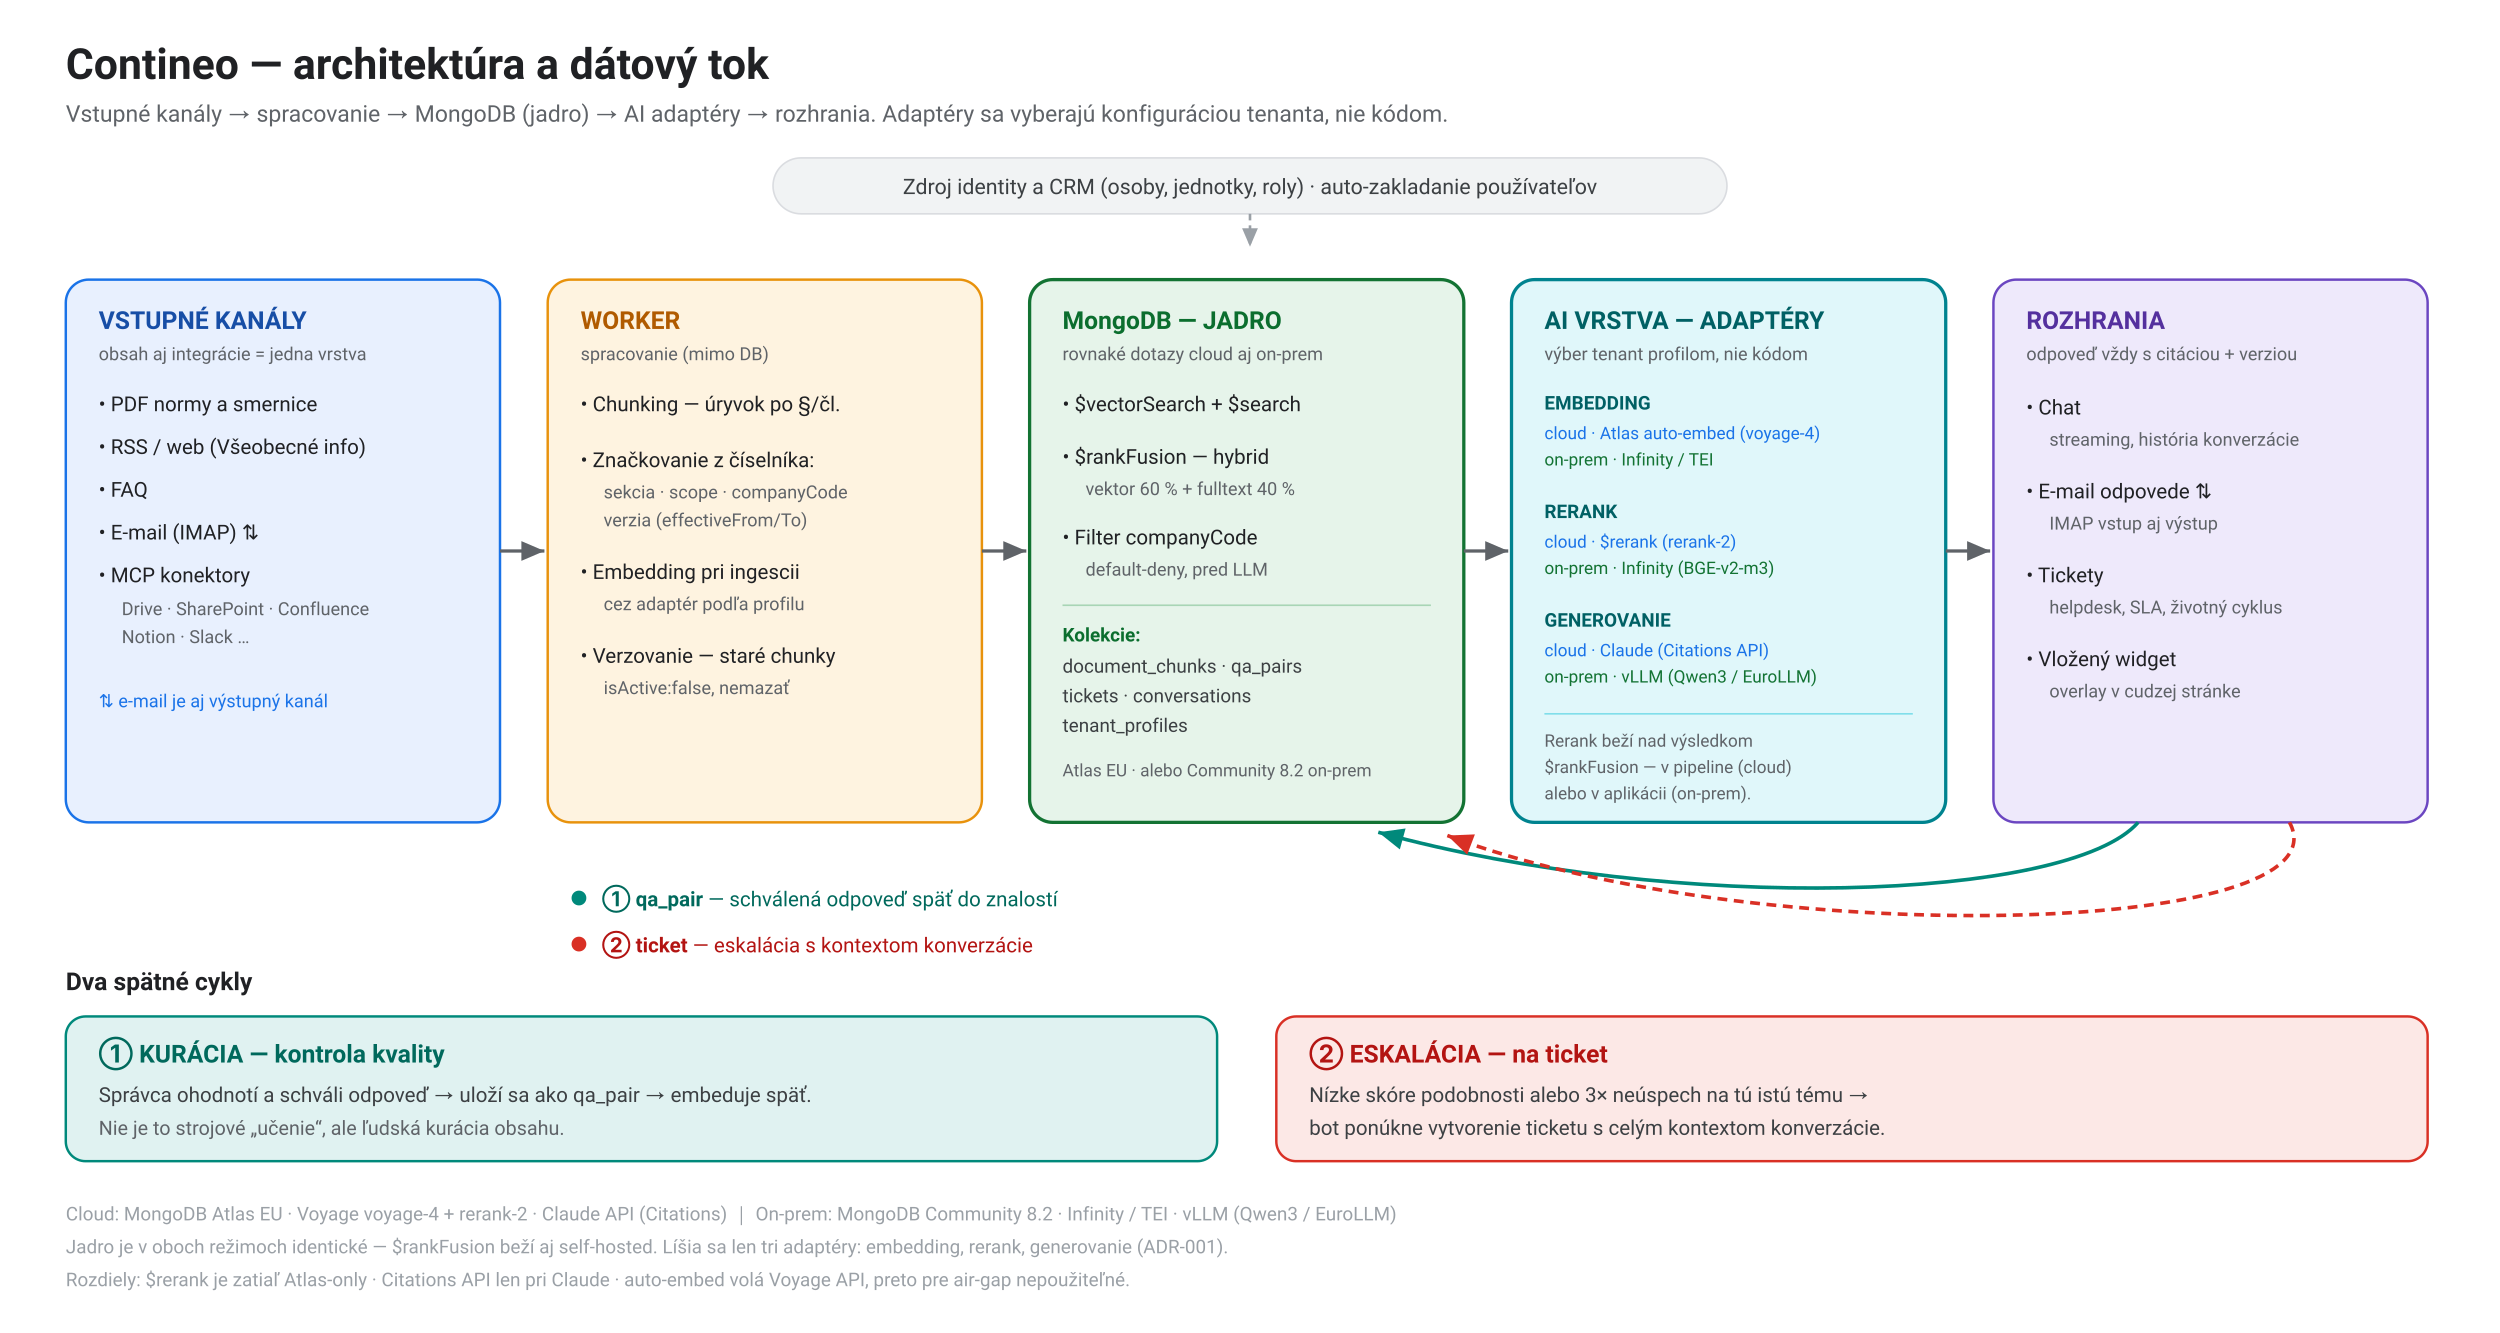
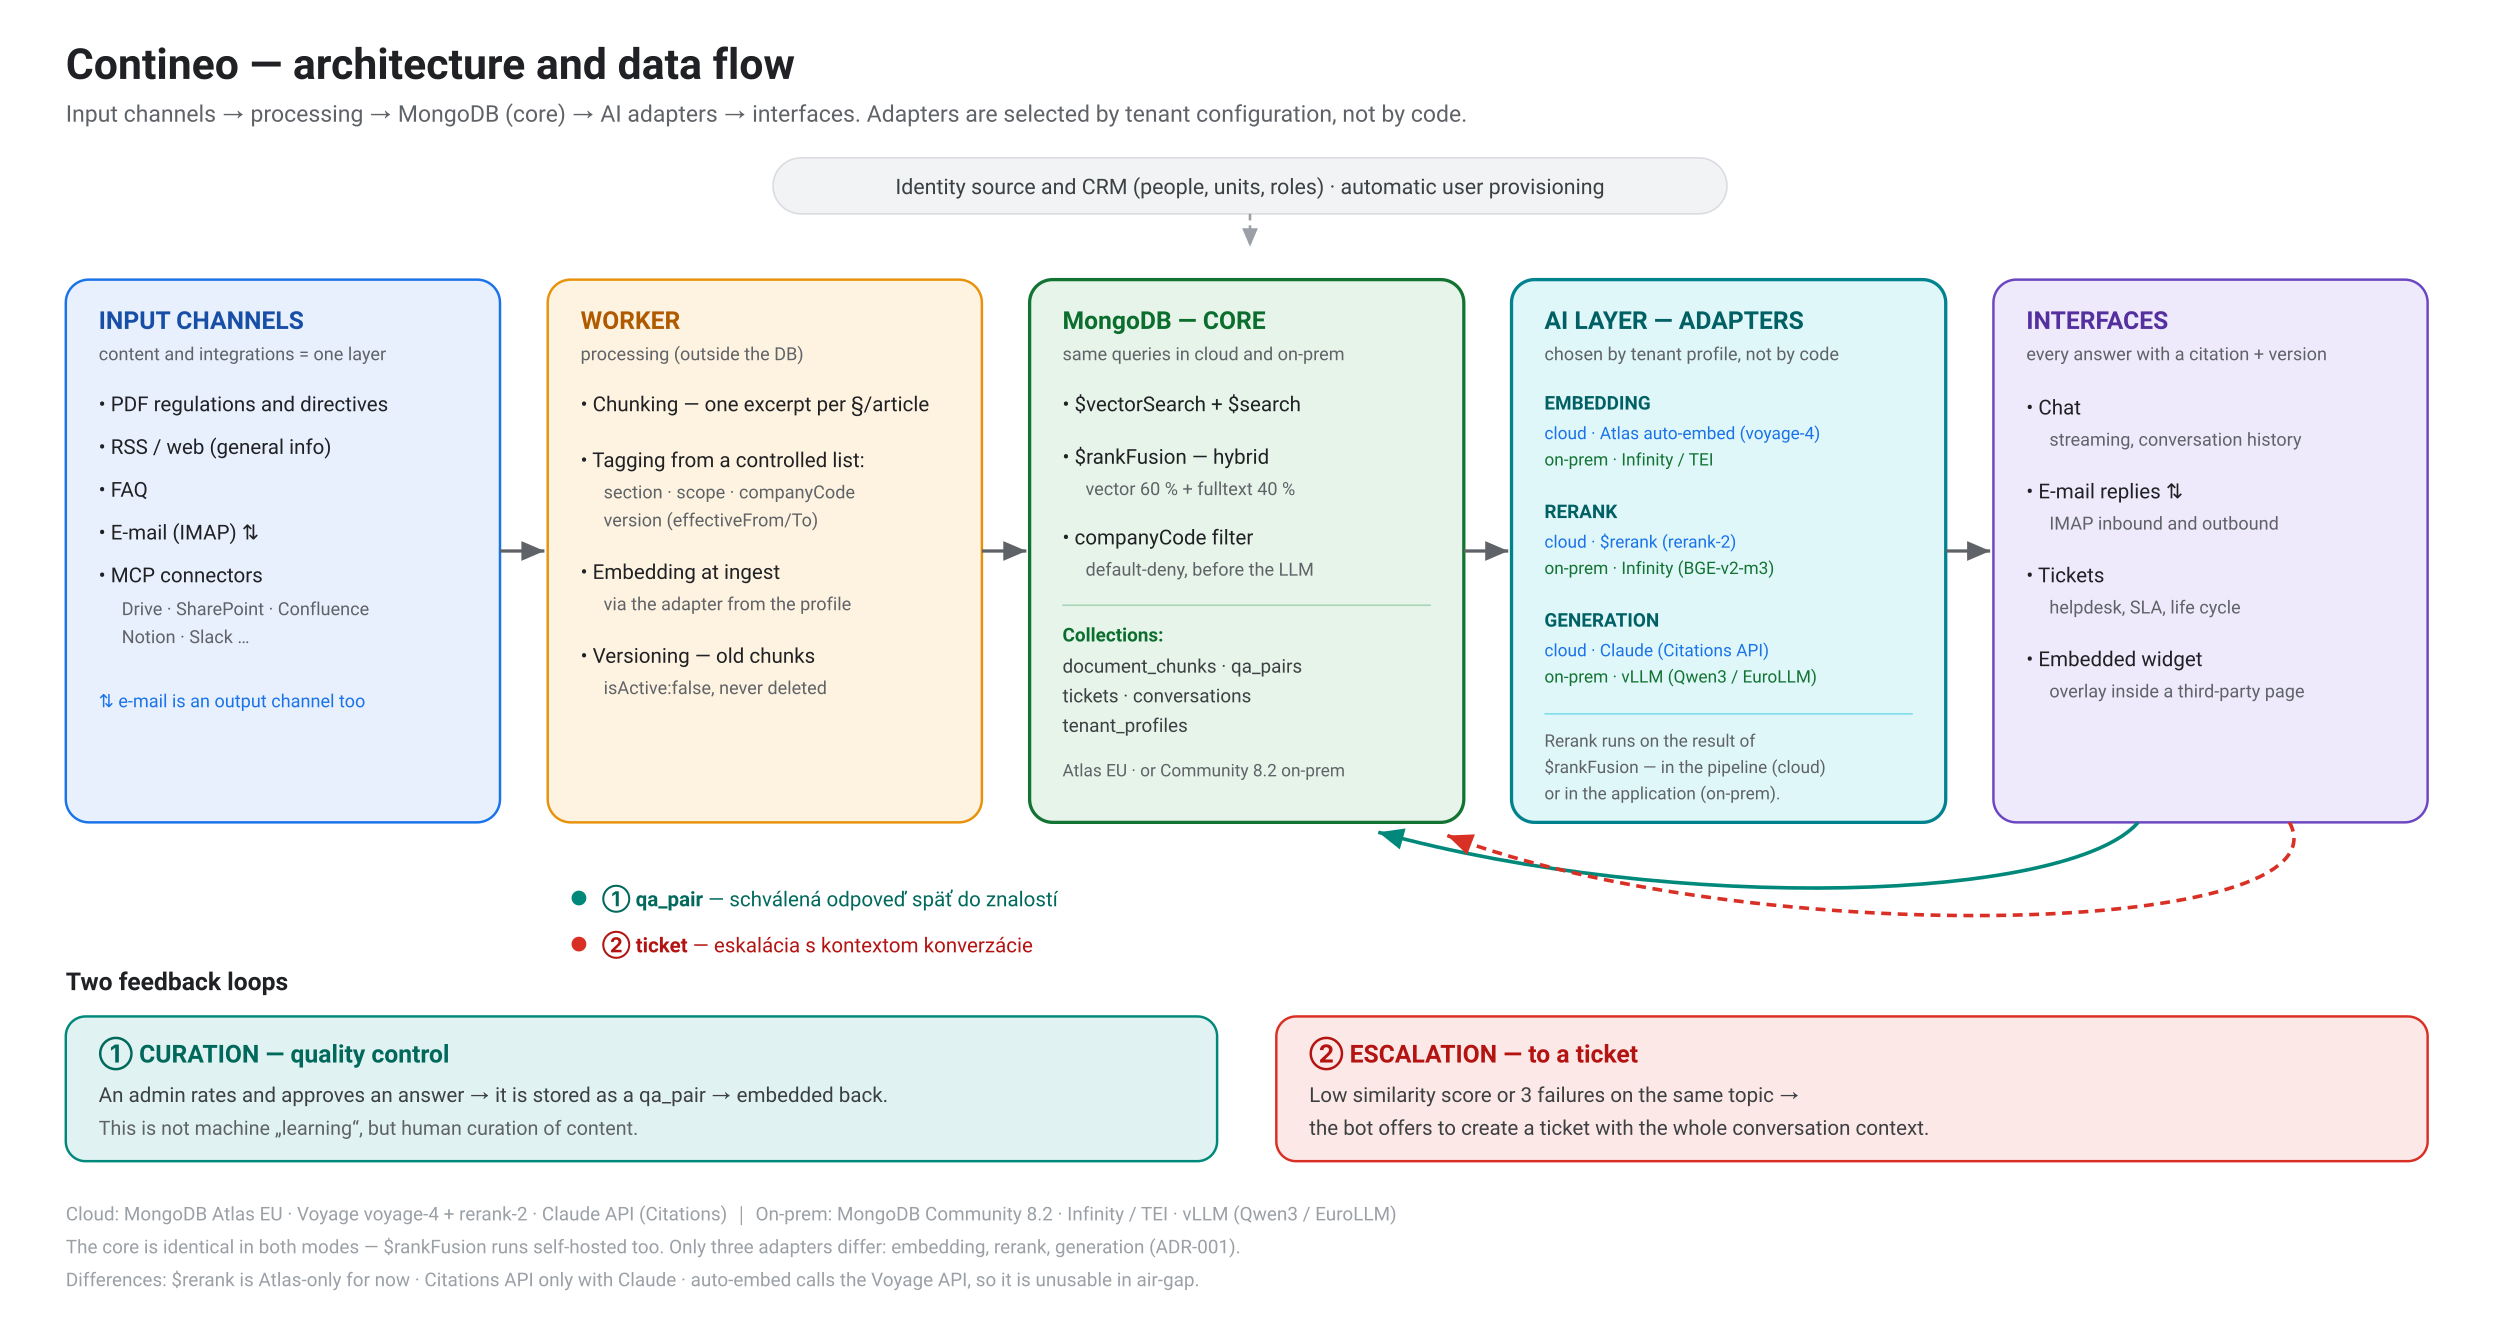
<svg xmlns="http://www.w3.org/2000/svg" viewBox="0 0 1520 810" font-family="-apple-system, Segoe UI, Roboto, Helvetica, Arial, sans-serif">
  <defs>
    <marker id="arrow" markerWidth="10" markerHeight="10" refX="7" refY="3" orient="auto" markerUnits="strokeWidth">
      <path d="M0,0 L7,3 L0,6 Z" fill="#5f6368" />
    </marker>
    <marker id="arrowTeal" markerWidth="10" markerHeight="10" refX="7" refY="3" orient="auto" markerUnits="strokeWidth">
      <path d="M0,0 L7,3 L0,6 Z" fill="#00897B" />
    </marker>
    <marker id="arrowRed" markerWidth="10" markerHeight="10" refX="7" refY="3" orient="auto" markerUnits="strokeWidth">
      <path d="M0,0 L7,3 L0,6 Z" fill="#D93025" />
    </marker>
    <marker id="arrowGray" markerWidth="10" markerHeight="10" refX="7" refY="3" orient="auto" markerUnits="strokeWidth">
      <path d="M0,0 L7,3 L0,6 Z" fill="#9aa0a6" />
    </marker>
    <marker id="arrowBack" markerWidth="10" markerHeight="10" refX="7" refY="3" orient="auto" markerUnits="strokeWidth">
      <path d="M0,0 L7,3 L0,6 Z" fill="#00838F" />
    </marker>
  </defs>
-   <text x="40" y="48" font-size="26" font-weight="700" fill="#202124">Contineo — architektúra a dátový tok</text>
-   <text x="40" y="74" font-size="14" fill="#5f6368">Vstupné kanály → spracovanie → MongoDB (jadro) → AI adaptéry → rozhrania. Adaptéry sa vyberajú konfiguráciou tenanta, nie kódom.</text>
+   <text x="40" y="48" font-size="26" font-weight="700" fill="#202124">Contineo — architecture and data flow</text>
+   <text x="40" y="74" font-size="14" fill="#5f6368">Input channels → processing → MongoDB (core) → AI adapters → interfaces. Adapters are selected by tenant configuration, not by code.</text>
  <rect x="470" y="96" width="580" height="34" rx="17" fill="#F1F3F4" stroke="#dadce0" />
-   <text x="760" y="118" font-size="13" fill="#3c4043" text-anchor="middle">Zdroj identity a CRM (osoby, jednotky, roly) · auto-zakladanie používateľov</text>
+   <text x="760" y="118" font-size="13" fill="#3c4043" text-anchor="middle">Identity source and CRM (people, units, roles) · automatic user provisioning</text>
  <path d="M760,130 L760,150" stroke="#9aa0a6" stroke-width="1.6" stroke-dasharray="4 3" marker-end="url(#arrowGray)" />
  <rect x="40" y="170" width="264" height="330" rx="14" fill="#E8F0FE" stroke="#1A73E8" stroke-width="1.5" />
-   <text x="60" y="200" font-size="15" font-weight="700" fill="#174EA6">VSTUPNÉ KANÁLY</text>
-   <text x="60" y="219" font-size="11" fill="#5f6368">obsah aj integrácie = jedna vrstva</text>
+   <text x="60" y="200" font-size="15" font-weight="700" fill="#174EA6">INPUT CHANNELS</text>
+   <text x="60" y="219" font-size="11" fill="#5f6368">content and integrations = one layer</text>
  <g font-size="12.5" fill="#202124">
-     <text x="60" y="250">• PDF normy a smernice</text>
-     <text x="60" y="276">• RSS / web (Všeobecné info)</text>
+     <text x="60" y="250">• PDF regulations and directives</text>
+     <text x="60" y="276">• RSS / web (general info)</text>
    <text x="60" y="302">• FAQ</text>
    <text x="60" y="328">• E-mail (IMAP)  ⇅</text>
-     <text x="60" y="354">• MCP konektory</text>
+     <text x="60" y="354">• MCP connectors</text>
    <text x="74" y="374" font-size="11" fill="#5f6368">Drive · SharePoint · Confluence</text>
    <text x="74" y="391" font-size="11" fill="#5f6368">Notion · Slack …</text>
  </g>
-   <text x="60" y="430" font-size="11" fill="#1A73E8">⇅ e-mail je aj výstupný kanál</text>
+   <text x="60" y="430" font-size="11" fill="#1A73E8">⇅ e-mail is an output channel too</text>
  <rect x="333" y="170" width="264" height="330" rx="14" fill="#FEF3E0" stroke="#E8920C" stroke-width="1.5" />
  <text x="353" y="200" font-size="15" font-weight="700" fill="#B05A00">WORKER</text>
-   <text x="353" y="219" font-size="11" fill="#5f6368">spracovanie (mimo DB)</text>
+   <text x="353" y="219" font-size="11" fill="#5f6368">processing (outside the DB)</text>
  <g font-size="12.5" fill="#202124">
-     <text x="353" y="250">• Chunking — úryvok po §/čl.</text>
-     <text x="353" y="284">• Značkovanie z číselníka:</text>
-     <text x="367" y="303" font-size="11" fill="#5f6368">sekcia · scope · companyCode</text>
-     <text x="367" y="320" font-size="11" fill="#5f6368">verzia (effectiveFrom/To)</text>
-     <text x="353" y="352">• Embedding pri ingescii</text>
-     <text x="367" y="371" font-size="11" fill="#5f6368">cez adaptér podľa profilu</text>
-     <text x="353" y="403">• Verzovanie — staré chunky</text>
-     <text x="367" y="422" font-size="11" fill="#5f6368">isActive:false, nemazať</text>
+     <text x="353" y="250">• Chunking — one excerpt per §/article</text>
+     <text x="353" y="284">• Tagging from a controlled list:</text>
+     <text x="367" y="303" font-size="11" fill="#5f6368">section · scope · companyCode</text>
+     <text x="367" y="320" font-size="11" fill="#5f6368">version (effectiveFrom/To)</text>
+     <text x="353" y="352">• Embedding at ingest</text>
+     <text x="367" y="371" font-size="11" fill="#5f6368">via the adapter from the profile</text>
+     <text x="353" y="403">• Versioning — old chunks</text>
+     <text x="367" y="422" font-size="11" fill="#5f6368">isActive:false, never deleted</text>
  </g>
  <rect x="626" y="170" width="264" height="330" rx="14" fill="#E6F4EA" stroke="#137333" stroke-width="2" />
-   <text x="646" y="200" font-size="15" font-weight="700" fill="#0B6E2E">MongoDB — JADRO</text>
-   <text x="646" y="219" font-size="11" fill="#5f6368">rovnaké dotazy cloud aj on-prem</text>
+   <text x="646" y="200" font-size="15" font-weight="700" fill="#0B6E2E">MongoDB — CORE</text>
+   <text x="646" y="219" font-size="11" fill="#5f6368">same queries in cloud and on-prem</text>
  <g font-size="12.5" fill="#202124">
    <text x="646" y="250">• $vectorSearch + $search</text>
    <text x="646" y="282">• $rankFusion — hybrid</text>
-     <text x="660" y="301" font-size="11" fill="#5f6368">vektor 60 % + fulltext 40 %</text>
-     <text x="646" y="331">• Filter companyCode</text>
-     <text x="660" y="350" font-size="11" fill="#5f6368">default-deny, pred LLM</text>
+     <text x="660" y="301" font-size="11" fill="#5f6368">vector 60 % + fulltext 40 %</text>
+     <text x="646" y="331">• companyCode filter</text>
+     <text x="660" y="350" font-size="11" fill="#5f6368">default-deny, before the LLM</text>
  </g>
  <line x1="646" y1="368" x2="870" y2="368" stroke="#A8D5B5" stroke-width="1" />
-   <text x="646" y="390" font-size="11.5" fill="#0B6E2E" font-weight="600">Kolekcie:</text>
+   <text x="646" y="390" font-size="11.5" fill="#0B6E2E" font-weight="600">Collections:</text>
  <text x="646" y="409" font-size="11.5" fill="#3c4043">document_chunks · qa_pairs</text>
  <text x="646" y="427" font-size="11.5" fill="#3c4043">tickets · conversations</text>
  <text x="646" y="445" font-size="11.5" fill="#3c4043">tenant_profiles</text>
-   <text x="646" y="472" font-size="10.5" fill="#5f6368">Atlas EU · alebo Community 8.2 on-prem</text>
+   <text x="646" y="472" font-size="10.5" fill="#5f6368">Atlas EU · or Community 8.2 on-prem</text>
  <rect x="919" y="170" width="264" height="330" rx="14" fill="#E0F7FA" stroke="#00838F" stroke-width="2" />
-   <text x="939" y="200" font-size="15" font-weight="700" fill="#006064">AI VRSTVA — ADAPTÉRY</text>
-   <text x="939" y="219" font-size="11" fill="#5f6368">výber tenant profilom, nie kódom</text>
+   <text x="939" y="200" font-size="15" font-weight="700" fill="#006064">AI LAYER — ADAPTERS</text>
+   <text x="939" y="219" font-size="11" fill="#5f6368">chosen by tenant profile, not by code</text>
  <text x="939" y="249" font-size="11.5" font-weight="700" fill="#006064">EMBEDDING</text>
  <text x="939" y="267" font-size="10.5" fill="#1A73E8">cloud · Atlas auto-embed (voyage-4)</text>
  <text x="939" y="283" font-size="10.5" fill="#137333">on-prem · Infinity / TEI</text>
  <text x="939" y="315" font-size="11.5" font-weight="700" fill="#006064">RERANK</text>
  <text x="939" y="333" font-size="10.5" fill="#1A73E8">cloud · $rerank (rerank-2)</text>
  <text x="939" y="349" font-size="10.5" fill="#137333">on-prem · Infinity (BGE-v2-m3)</text>
-   <text x="939" y="381" font-size="11.5" font-weight="700" fill="#006064">GENEROVANIE</text>
+   <text x="939" y="381" font-size="11.5" font-weight="700" fill="#006064">GENERATION</text>
  <text x="939" y="399" font-size="10.5" fill="#1A73E8">cloud · Claude (Citations API)</text>
  <text x="939" y="415" font-size="10.5" fill="#137333">on-prem · vLLM (Qwen3 / EuroLLM)</text>
  <line x1="939" y1="434" x2="1163" y2="434" stroke="#80DEEA" stroke-width="1" />
-   <text x="939" y="454" font-size="10.5" fill="#5f6368">Rerank beží nad výsledkom</text>
-   <text x="939" y="470" font-size="10.5" fill="#5f6368">$rankFusion — v pipeline (cloud)</text>
-   <text x="939" y="486" font-size="10.5" fill="#5f6368">alebo v aplikácii (on-prem).</text>
+   <text x="939" y="454" font-size="10.5" fill="#5f6368">Rerank runs on the result of</text>
+   <text x="939" y="470" font-size="10.5" fill="#5f6368">$rankFusion — in the pipeline (cloud)</text>
+   <text x="939" y="486" font-size="10.5" fill="#5f6368">or in the application (on-prem).</text>
  <rect x="1212" y="170" width="264" height="330" rx="14" fill="#EEE9FB" stroke="#6B46C1" stroke-width="1.5" />
-   <text x="1232" y="200" font-size="15" font-weight="700" fill="#54309E">ROZHRANIA</text>
-   <text x="1232" y="219" font-size="11" fill="#5f6368">odpoveď vždy s citáciou + verziou</text>
+   <text x="1232" y="200" font-size="15" font-weight="700" fill="#54309E">INTERFACES</text>
+   <text x="1232" y="219" font-size="11" fill="#5f6368">every answer with a citation + version</text>
  <g font-size="12.5" fill="#202124">
    <text x="1232" y="252">• Chat</text>
-     <text x="1246" y="271" font-size="11" fill="#5f6368">streaming, história konverzácie</text>
-     <text x="1232" y="303">• E-mail odpovede  ⇅</text>
-     <text x="1246" y="322" font-size="11" fill="#5f6368">IMAP vstup aj výstup</text>
-     <text x="1232" y="354">• Tickety</text>
-     <text x="1246" y="373" font-size="11" fill="#5f6368">helpdesk, SLA, životný cyklus</text>
-     <text x="1232" y="405">• Vložený widget</text>
-     <text x="1246" y="424" font-size="11" fill="#5f6368">overlay v cudzej stránke</text>
+     <text x="1246" y="271" font-size="11" fill="#5f6368">streaming, conversation history</text>
+     <text x="1232" y="303">• E-mail replies  ⇅</text>
+     <text x="1246" y="322" font-size="11" fill="#5f6368">IMAP inbound and outbound</text>
+     <text x="1232" y="354">• Tickets</text>
+     <text x="1246" y="373" font-size="11" fill="#5f6368">helpdesk, SLA, life cycle</text>
+     <text x="1232" y="405">• Embedded widget</text>
+     <text x="1246" y="424" font-size="11" fill="#5f6368">overlay inside a third-party page</text>
  </g>
  <path d="M304,335 L331,335" stroke="#5f6368" stroke-width="2" marker-end="url(#arrow)" />
  <path d="M597,335 L624,335" stroke="#5f6368" stroke-width="2" marker-end="url(#arrow)" />
  <path d="M890,335 L917,335" stroke="#5f6368" stroke-width="2" marker-end="url(#arrow)" />
  <path d="M1183,335 L1210,335" stroke="#5f6368" stroke-width="2" marker-end="url(#arrow)" />
  <path d="M1300,500 C1258,548 1020,556 838,506" fill="none" stroke="#00897B" stroke-width="2.2" marker-end="url(#arrowTeal)" />
  <path d="M1392,500 C1430,570 1064,578 880,508" fill="none" stroke="#D93025" stroke-width="2.2" stroke-dasharray="6 4" marker-end="url(#arrowRed)" />
  <circle cx="352" cy="546" r="4.5" fill="#00897B" />
  <text x="366" y="551" font-size="12.5" fill="#00695C">
    <tspan font-weight="700">① qa_pair</tspan> — schválená odpoveď späť do znalostí</text>
  <circle cx="352" cy="574" r="4.5" fill="#D93025" />
  <text x="366" y="579" font-size="12.5" fill="#B31412">
    <tspan font-weight="700">② ticket</tspan> — eskalácia s kontextom konverzácie</text>
-   <text x="40" y="602" font-size="15" font-weight="700" fill="#202124">Dva spätné cykly</text>
+   <text x="40" y="602" font-size="15" font-weight="700" fill="#202124">Two feedback loops</text>
  <rect x="40" y="618" width="700" height="88" rx="12" fill="#E0F2F1" stroke="#00897B" stroke-width="1.5" />
-   <text x="60" y="646" font-size="15" font-weight="700" fill="#00695C">① KURÁCIA — kontrola kvality</text>
-   <text x="60" y="670" font-size="12.5" fill="#3c4043">Správca ohodnotí a schváli odpoveď → uloží sa ako qa_pair → embeduje späť.</text>
-   <text x="60" y="690" font-size="12" fill="#5f6368">Nie je to strojové „učenie“, ale ľudská kurácia obsahu.</text>
+   <text x="60" y="646" font-size="15" font-weight="700" fill="#00695C">① CURATION — quality control</text>
+   <text x="60" y="670" font-size="12.5" fill="#3c4043">An admin rates and approves an answer → it is stored as a qa_pair → embedded back.</text>
+   <text x="60" y="690" font-size="12" fill="#5f6368">This is not machine „learning“, but human curation of content.</text>
  <rect x="776" y="618" width="700" height="88" rx="12" fill="#FCE8E6" stroke="#D93025" stroke-width="1.5" />
-   <text x="796" y="646" font-size="15" font-weight="700" fill="#B31412">② ESKALÁCIA — na ticket</text>
-   <text x="796" y="670" font-size="12.5" fill="#3c4043">Nízke skóre podobnosti alebo 3× neúspech na tú istú tému →</text>
-   <text x="796" y="690" font-size="12.5" fill="#3c4043">bot ponúkne vytvorenie ticketu s celým kontextom konverzácie.</text>
+   <text x="796" y="646" font-size="15" font-weight="700" fill="#B31412">② ESCALATION — to a ticket</text>
+   <text x="796" y="670" font-size="12.5" fill="#3c4043">Low similarity score or 3 failures on the same topic →</text>
+   <text x="796" y="690" font-size="12.5" fill="#3c4043">the bot offers to create a ticket with the whole conversation context.</text>
  <text x="40" y="742" font-size="11.5" fill="#9aa0a6">Cloud: MongoDB Atlas EU · Voyage voyage-4 + rerank-2 · Claude API (Citations)  │  On-prem: MongoDB Community 8.2 · Infinity / TEI · vLLM (Qwen3 / EuroLLM)</text>
-   <text x="40" y="762" font-size="11.5" fill="#9aa0a6">Jadro je v oboch režimoch identické — $rankFusion beží aj self-hosted. Líšia sa len tri adaptéry: embedding, rerank, generovanie (ADR-001).</text>
-   <text x="40" y="782" font-size="11.5" fill="#9aa0a6">Rozdiely: $rerank je zatiaľ Atlas-only · Citations API len pri Claude · auto-embed volá Voyage API, preto pre air-gap nepoužiteľné.</text>
+   <text x="40" y="762" font-size="11.5" fill="#9aa0a6">The core is identical in both modes — $rankFusion runs self-hosted too. Only three adapters differ: embedding, rerank, generation (ADR-001).</text>
+   <text x="40" y="782" font-size="11.5" fill="#9aa0a6">Differences: $rerank is Atlas-only for now · Citations API only with Claude · auto-embed calls the Voyage API, so it is unusable in air-gap.</text>
</svg>
